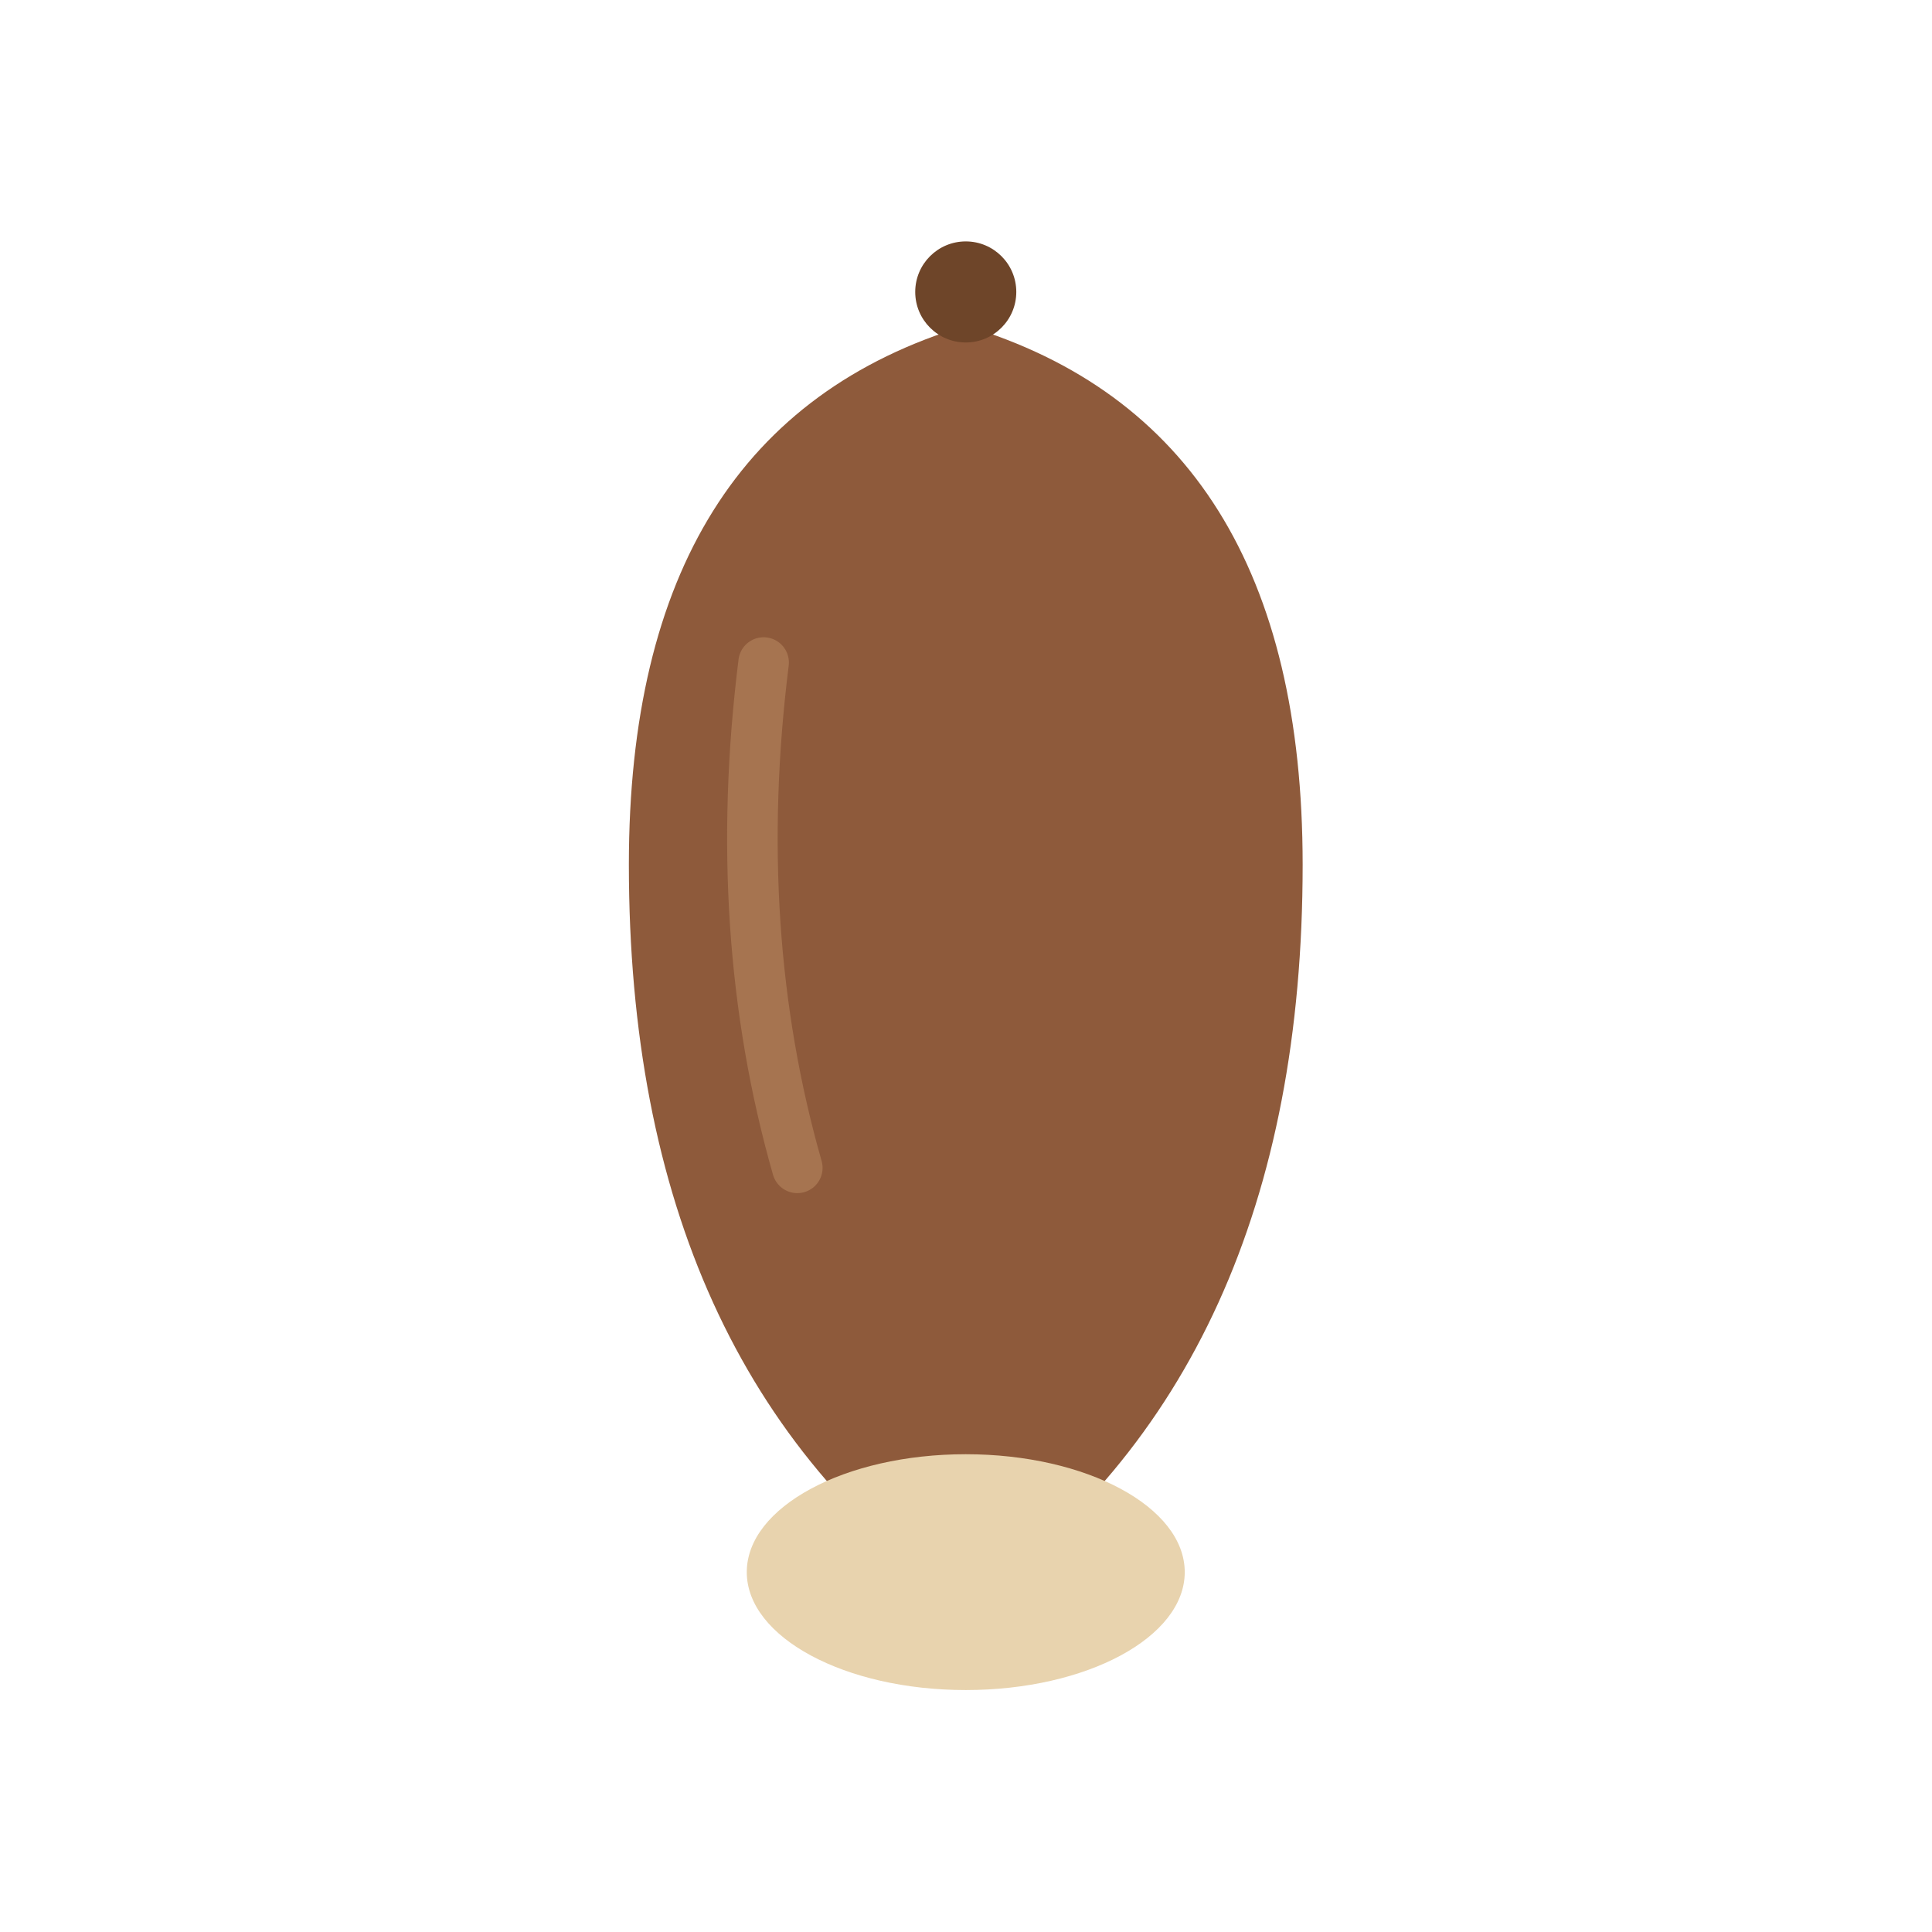
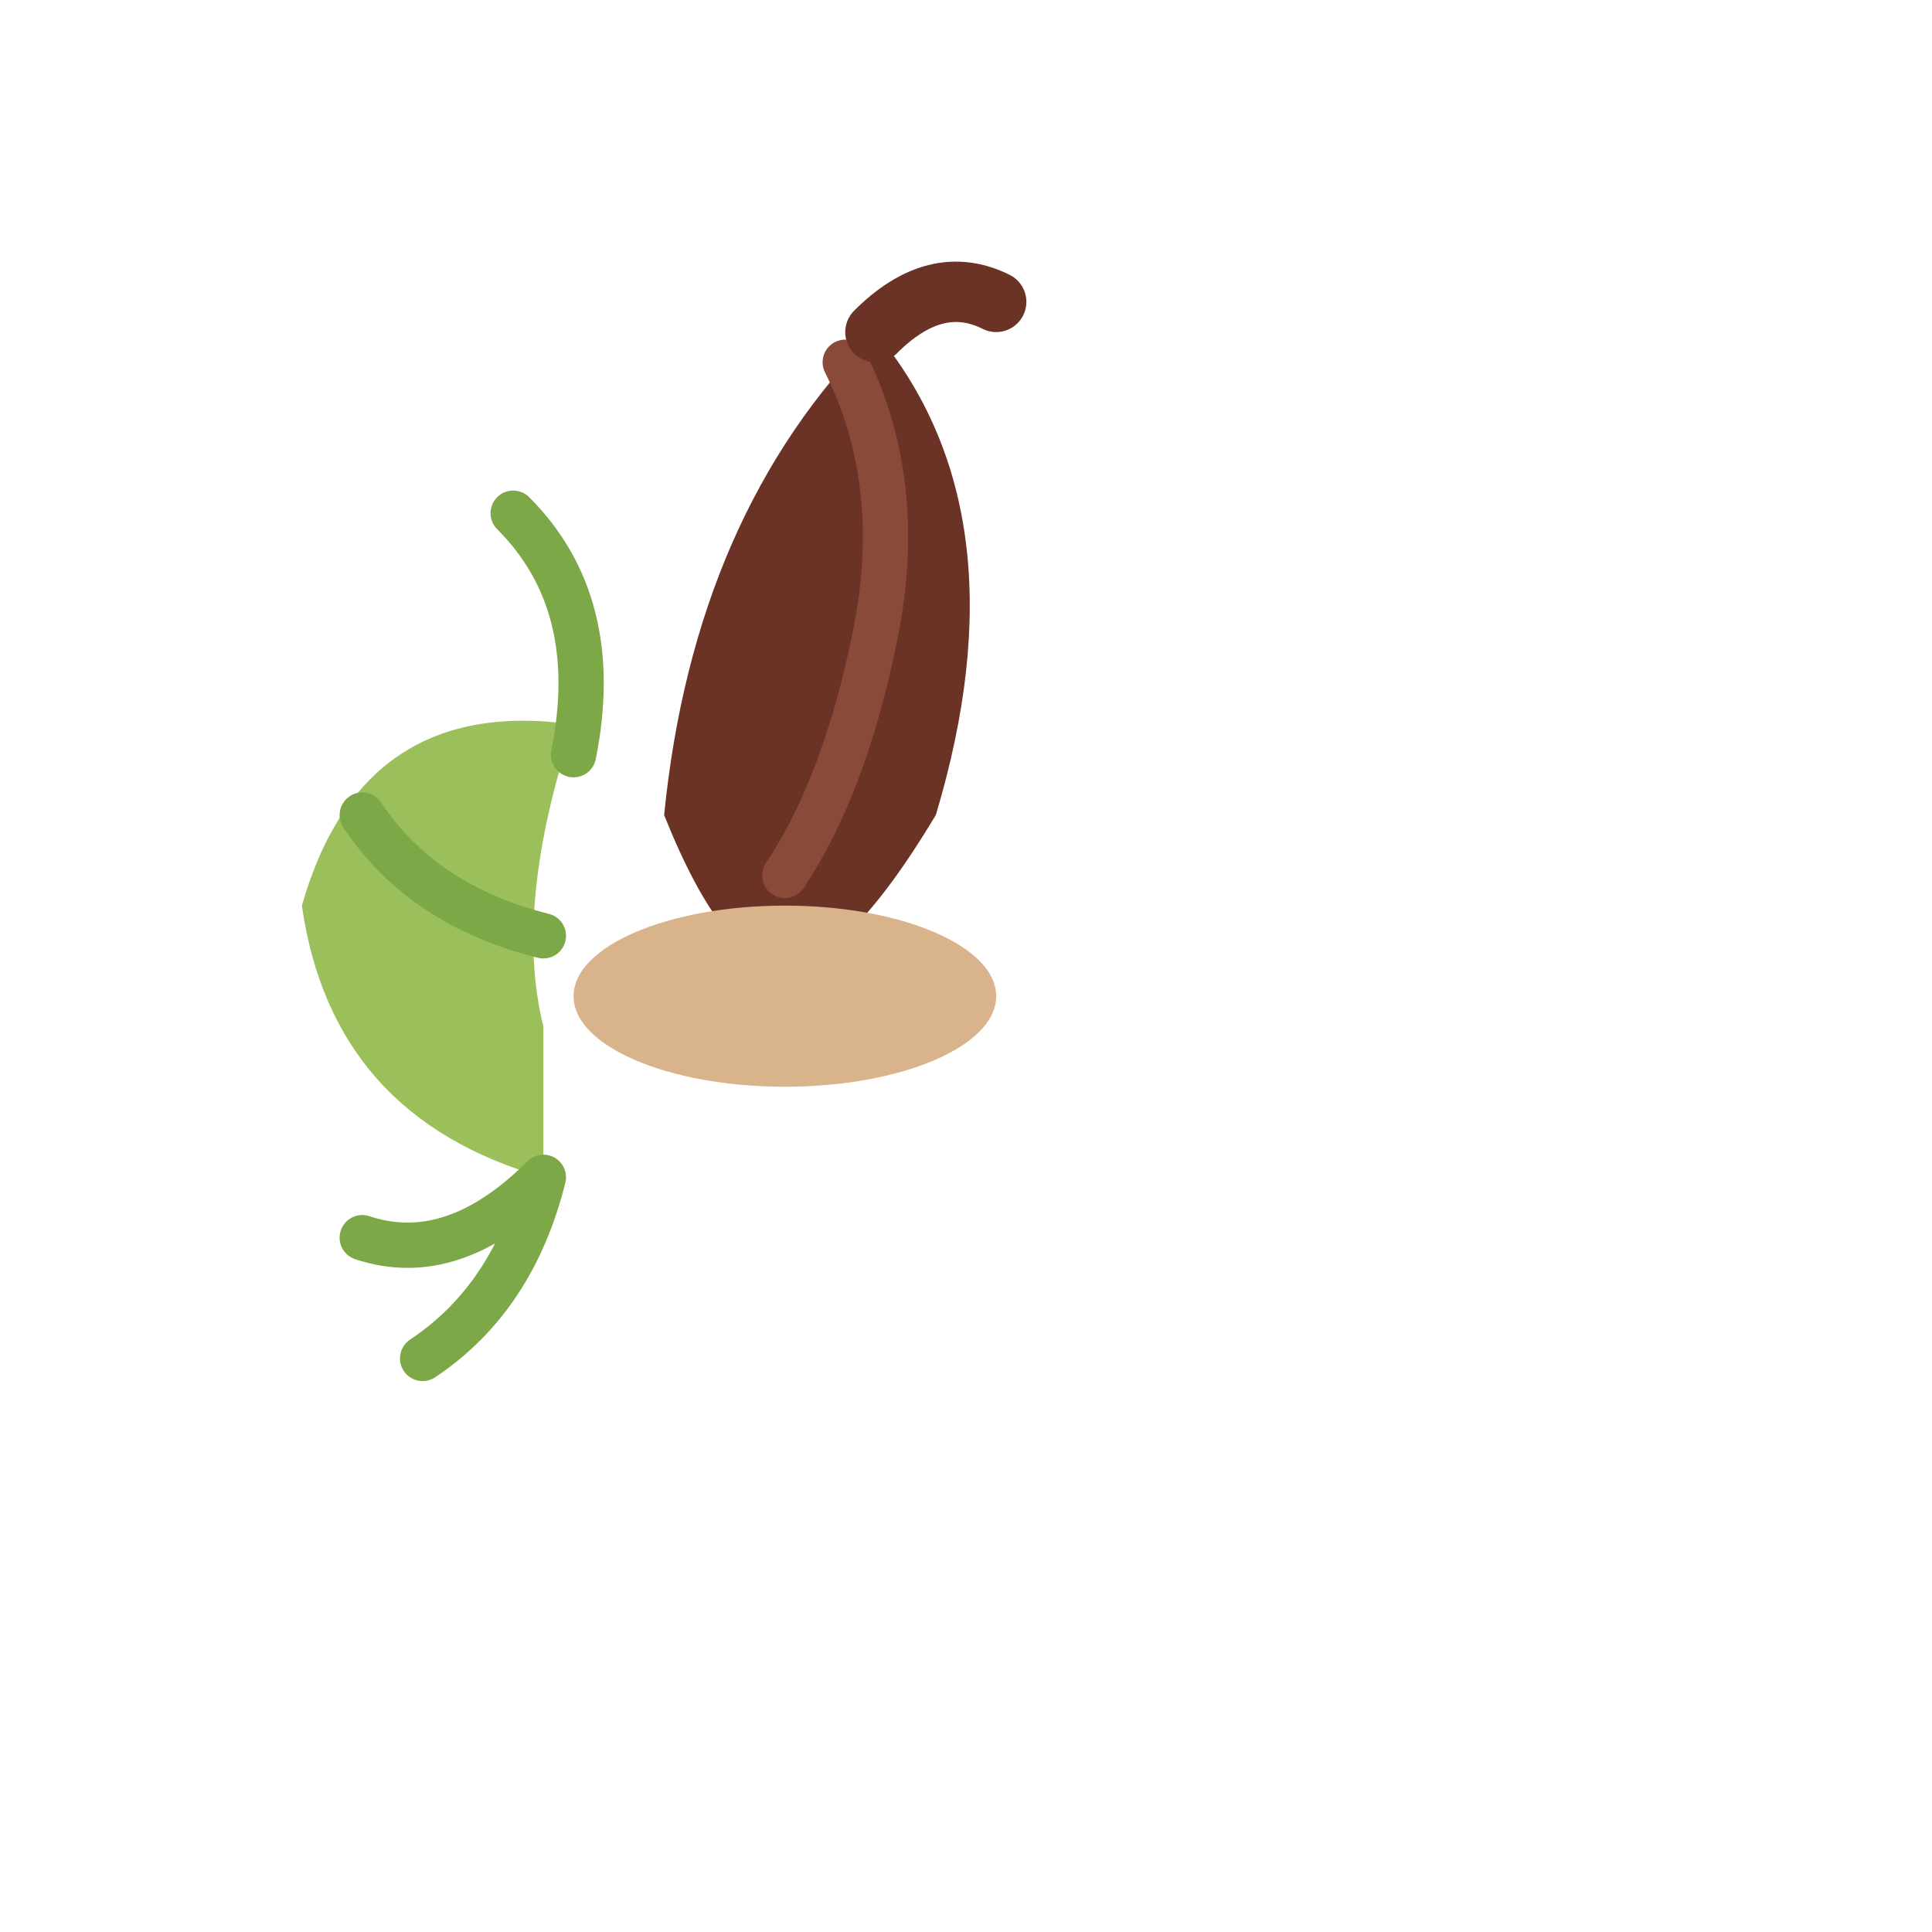
<svg xmlns="http://www.w3.org/2000/svg" viewBox="0 0 128 128">
-   <g transform="translate(-7.44 -5.21) scale(1.116)">
-     <path d="M64 24 Q44 30 44 56 Q44 86 64 100 Q84 86 84 56 Q84 30 64 24 Z" fill="#8E5A3B" />
-     <ellipse cx="64" cy="98" rx="13" ry="7" fill="#E8D3AE" />
-     <circle cx="64" cy="22" r="3" fill="#6E4529" />
-     <path d="M52 44 Q50 60 54 74" fill="none" stroke="#A67450" stroke-width="3" stroke-linecap="round" />
-   </g>
+   <path d="M36 78 Q22 74 20 60 Q24 46 38 48 Q34 60 36 68 Z" fill="#9BBF5A" />
+   <path d="M36 78 Q30 84 24 82 M36 78 Q34 86 28 90 M38 50 Q40 40 34 34 M36 62 Q28 60 24 54" fill="none" stroke="#7DA848" stroke-width="3" stroke-linecap="round" />
+   <path d="M44 54 Q46 34 58 22 Q68 34 62 54 Q56 64 52 64 Q48 64 44 54 Z" fill="#6B3226" />
+   <path d="M56 24 Q60 32 58 42 Q56 52 52 58" fill="none" stroke="#8A4A3A" stroke-width="3" stroke-linecap="round" />
+   <ellipse cx="52" cy="66" rx="14" ry="6" fill="#D9B38C" />
+   <path d="M58 22 Q62 18 66 20" fill="none" stroke="#6B3226" stroke-width="4" stroke-linecap="round" />
</svg>
